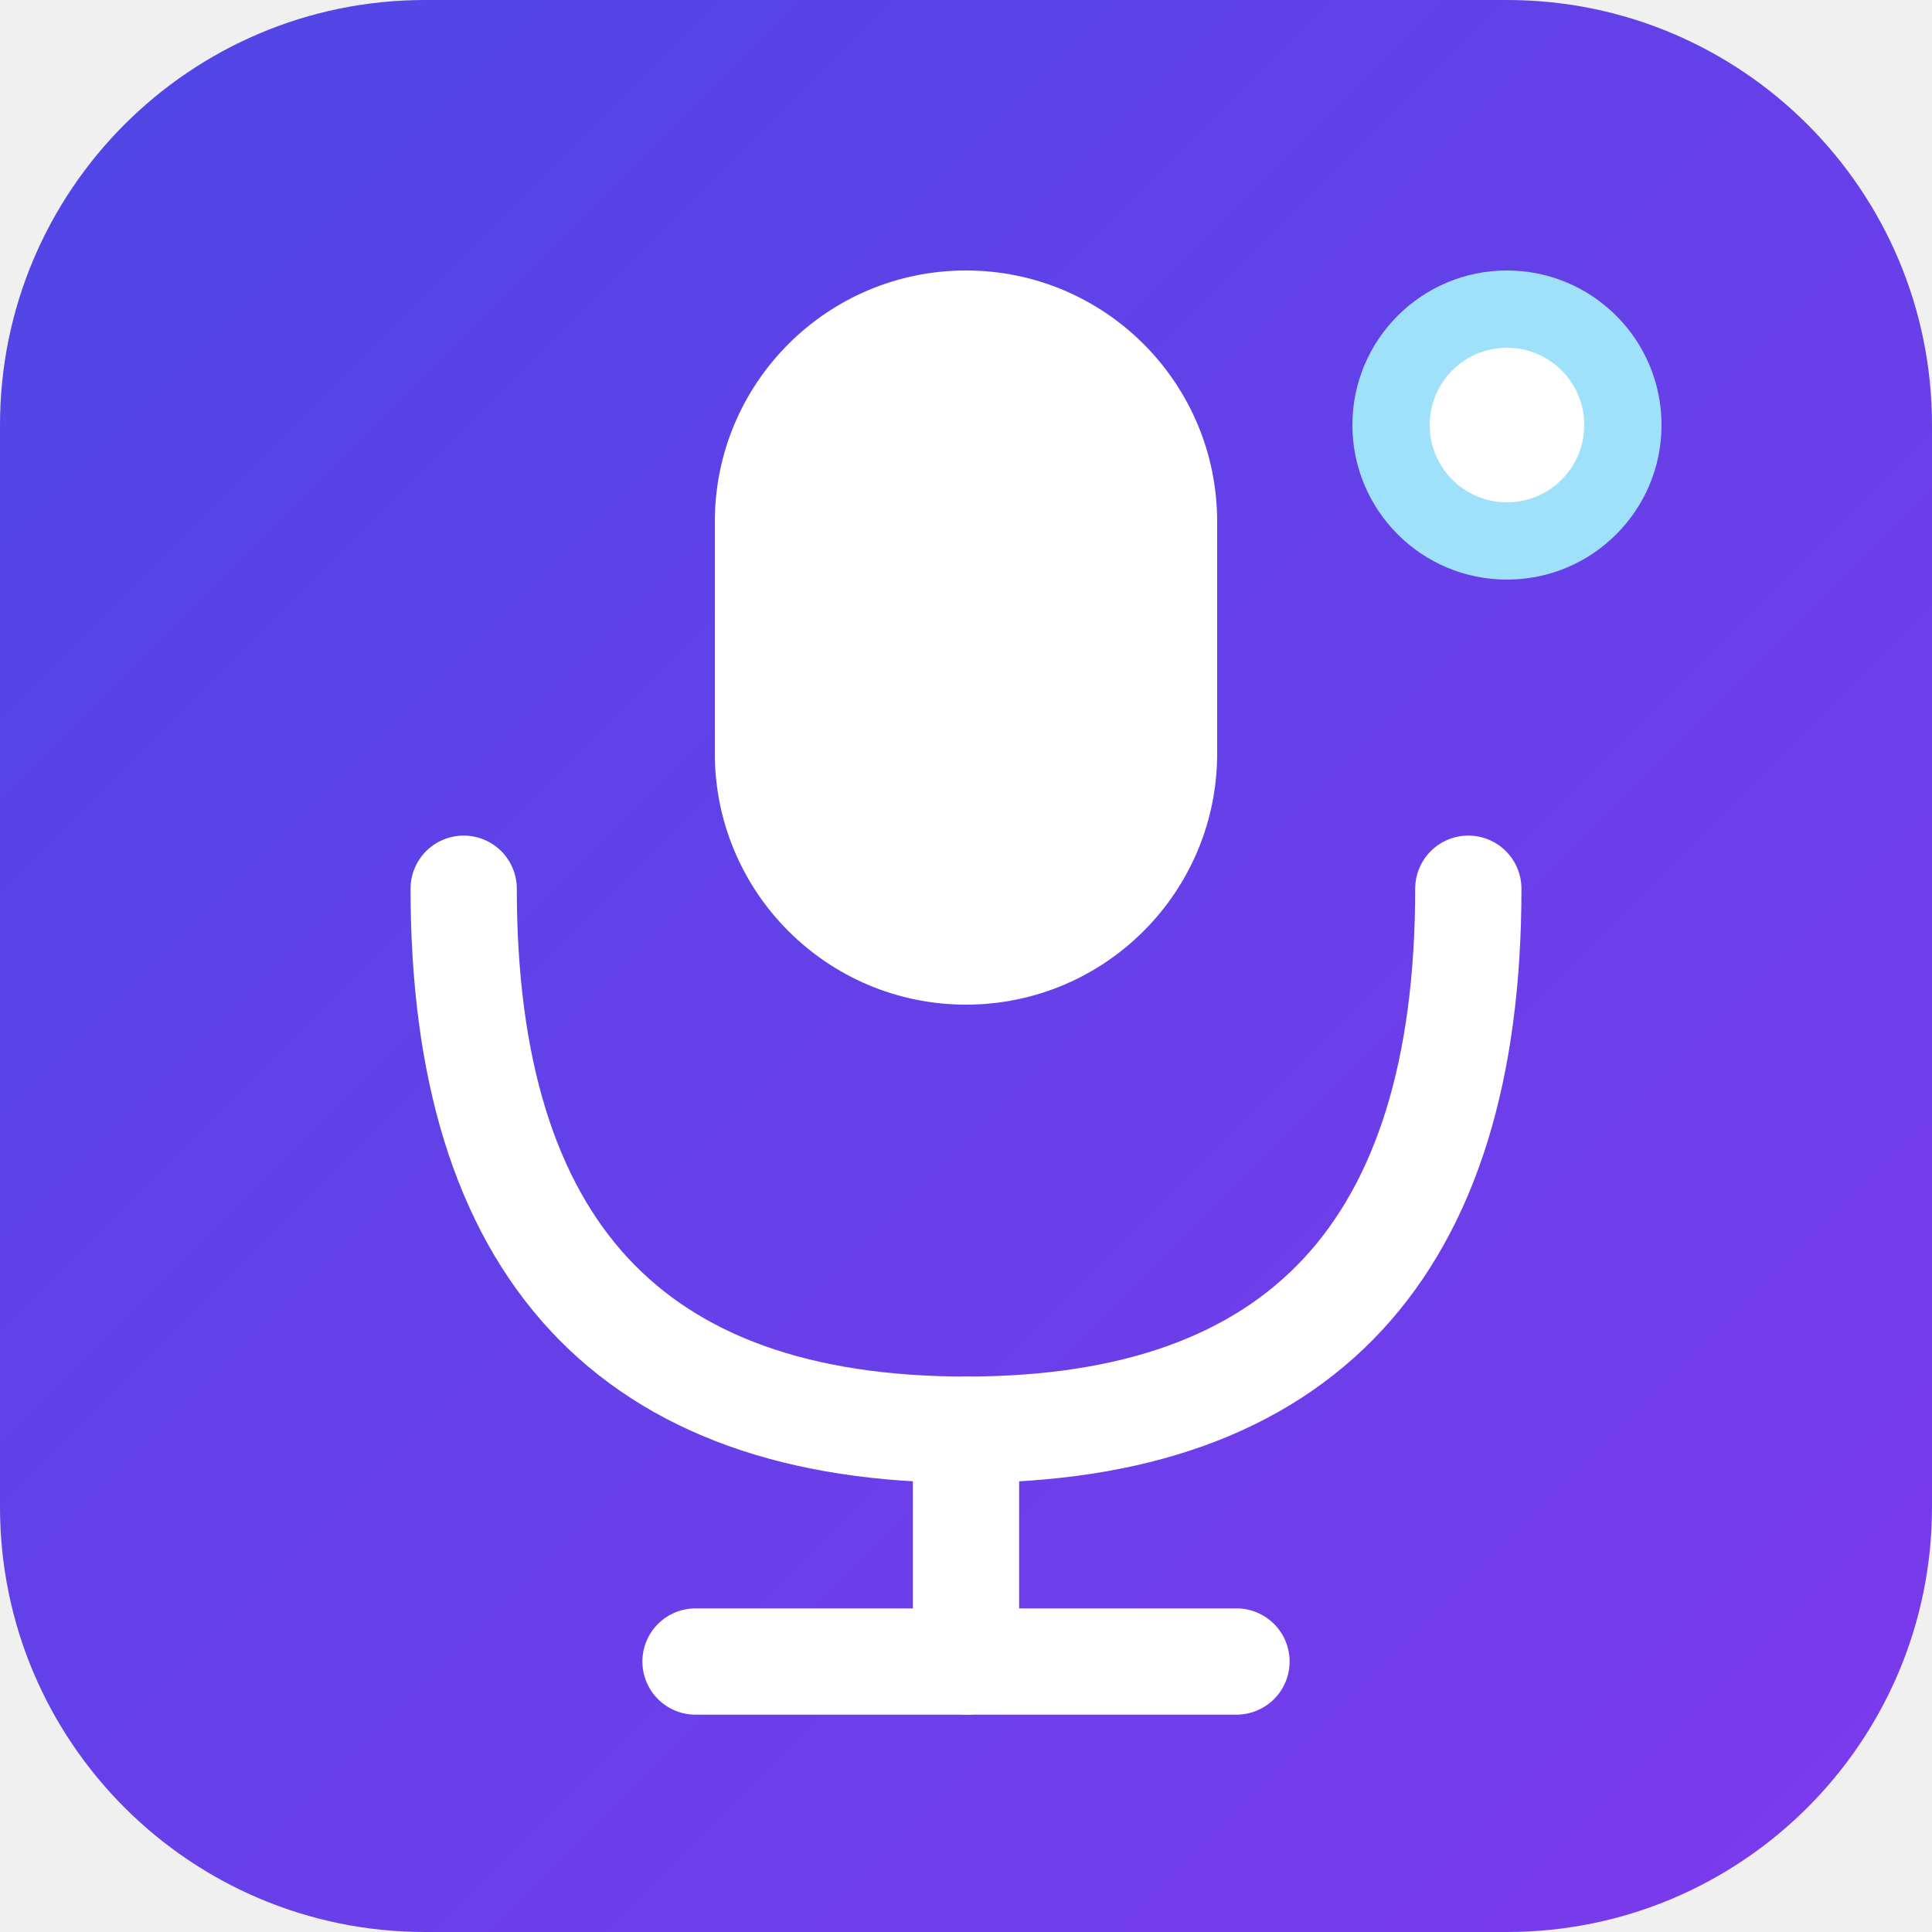
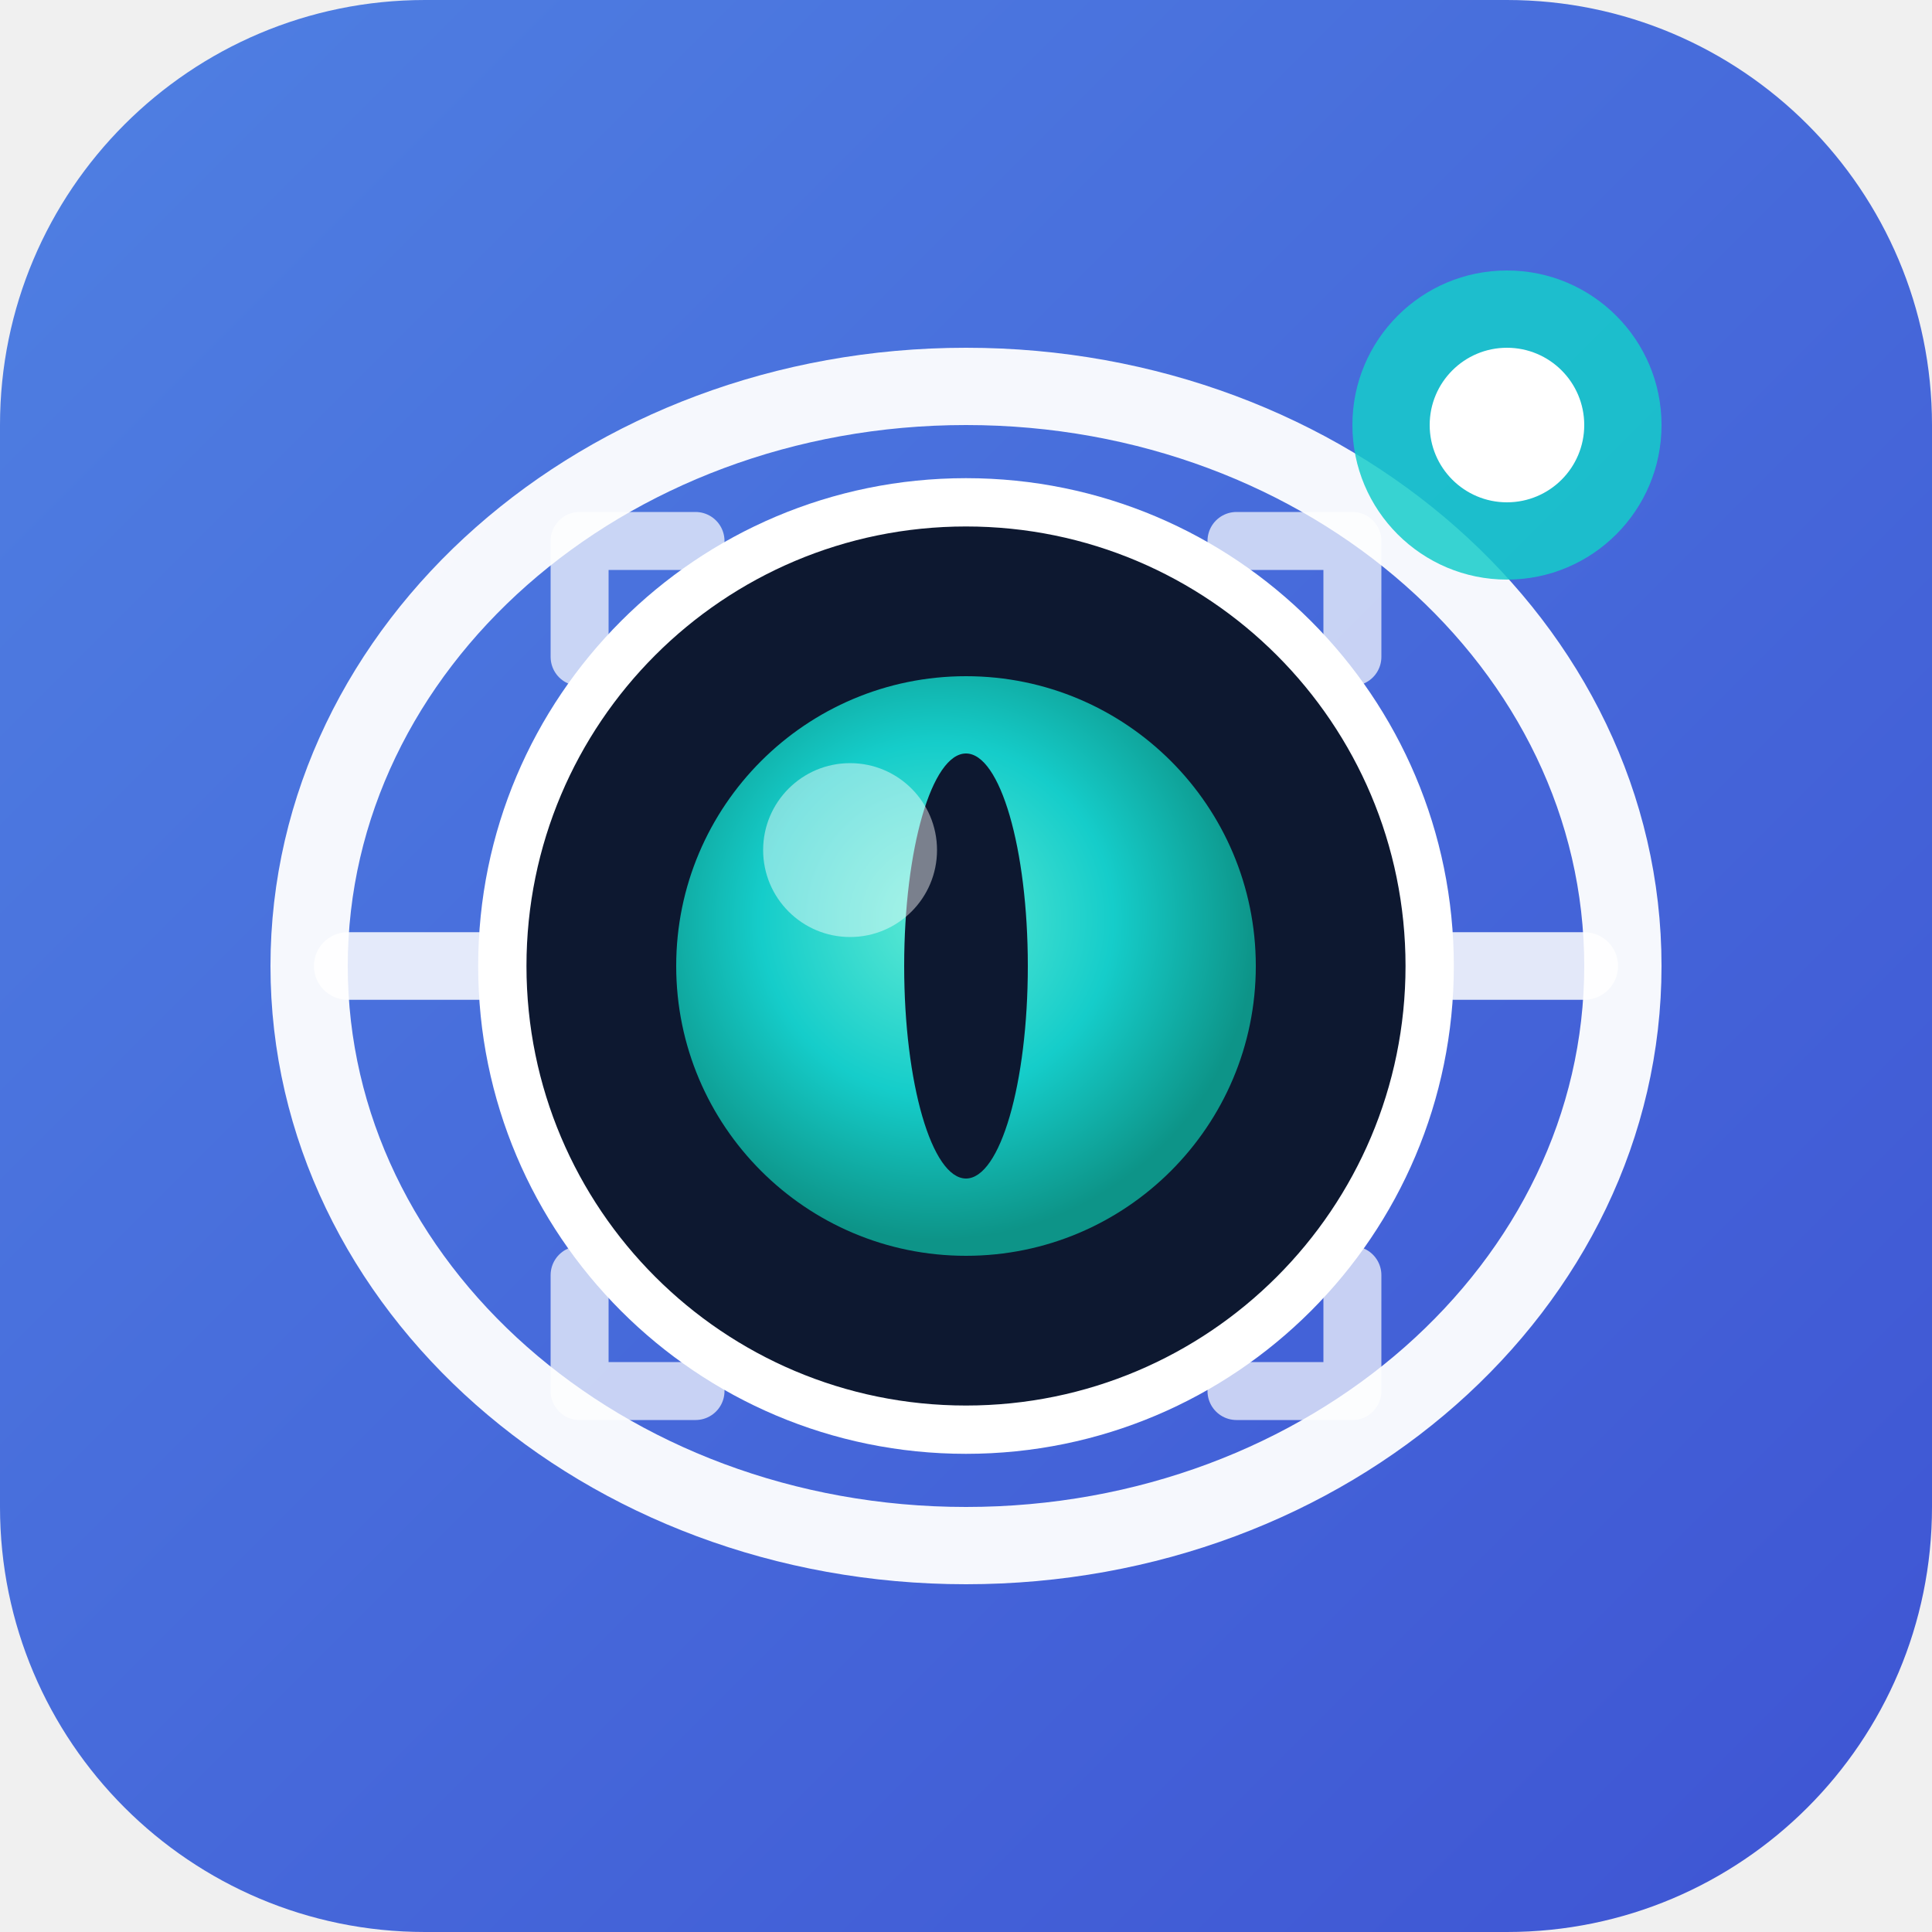
<svg xmlns="http://www.w3.org/2000/svg" viewBox="0 0 100 100" width="100" height="100">
  <defs>
    <linearGradient id="bg" x1="0%" y1="0%" x2="100%" y2="100%">
-       <stop offset="0%" stop-color="#4f46e5" />
-       <stop offset="100%" stop-color="#7c3aed" />
+       <stop offset="0%" stop-color="#4F80E2" />
+       <stop offset="100%" stop-color="#3E54D3" />
    </linearGradient>
+     <radialGradient id="iris" cx="45%" cy="42%" r="55%">
+       <stop offset="0%" stop-color="#5eead4" />
+       <stop offset="55%" stop-color="#15CDCA" />
+       <stop offset="100%" stop-color="#0d9488" />
+     </radialGradient>
  </defs>
  <rect width="100" height="100" rx="22" fill="url(#bg)" />
-   <rect x="37" y="14" width="26" height="38" rx="13" fill="white" />
-   <path d="M24 46 Q24 74 50 74 Q76 74 76 46" fill="none" stroke="white" stroke-width="5.5" stroke-linecap="round" />
-   <line x1="50" y1="74" x2="50" y2="86" stroke="white" stroke-width="5.5" stroke-linecap="round" />
-   <line x1="36" y1="86" x2="64" y2="86" stroke="white" stroke-width="5.5" stroke-linecap="round" />
-   <circle cx="78" cy="22" r="8" fill="#a5f3fc" opacity="0.9" />
+   <ellipse cx="50" cy="50" rx="34" ry="30" fill="none" stroke="white" stroke-width="4" opacity="0.95" />
+   <path d="M18 50 H28 M72 50 H82" stroke="white" stroke-width="3.5" stroke-linecap="round" opacity="0.85" />
+   <circle cx="50" cy="50" r="24" fill="#0D1830" stroke="white" stroke-width="2.5" />
+   <circle cx="50" cy="50" r="15" fill="url(#iris)" />
+   <ellipse cx="50" cy="50" rx="3.2" ry="11" fill="#0D1830" />
+   <circle cx="44" cy="44" r="4.5" fill="white" opacity="0.45" />
+   <path d="M30 34 L30 28 L36 28 M70 34 L70 28 L64 28 M30 66 L30 72 L36 72 M70 66 L70 72 L64 72" fill="none" stroke="white" stroke-width="3" stroke-linecap="round" stroke-linejoin="round" opacity="0.7" />
+   <circle cx="78" cy="22" r="8" fill="#15CDCA" opacity="0.85" />
  <circle cx="78" cy="22" r="4" fill="white" />
</svg>
